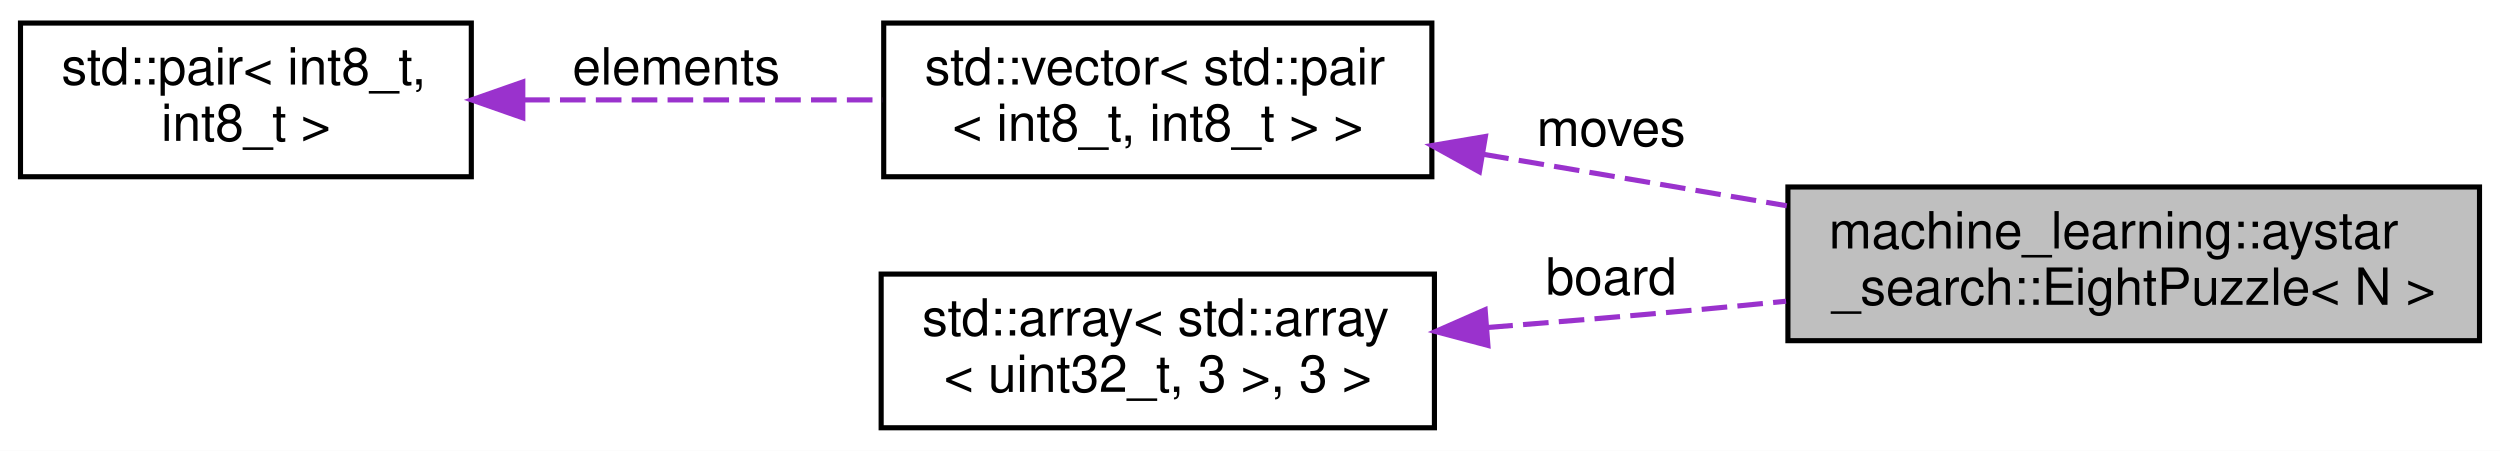
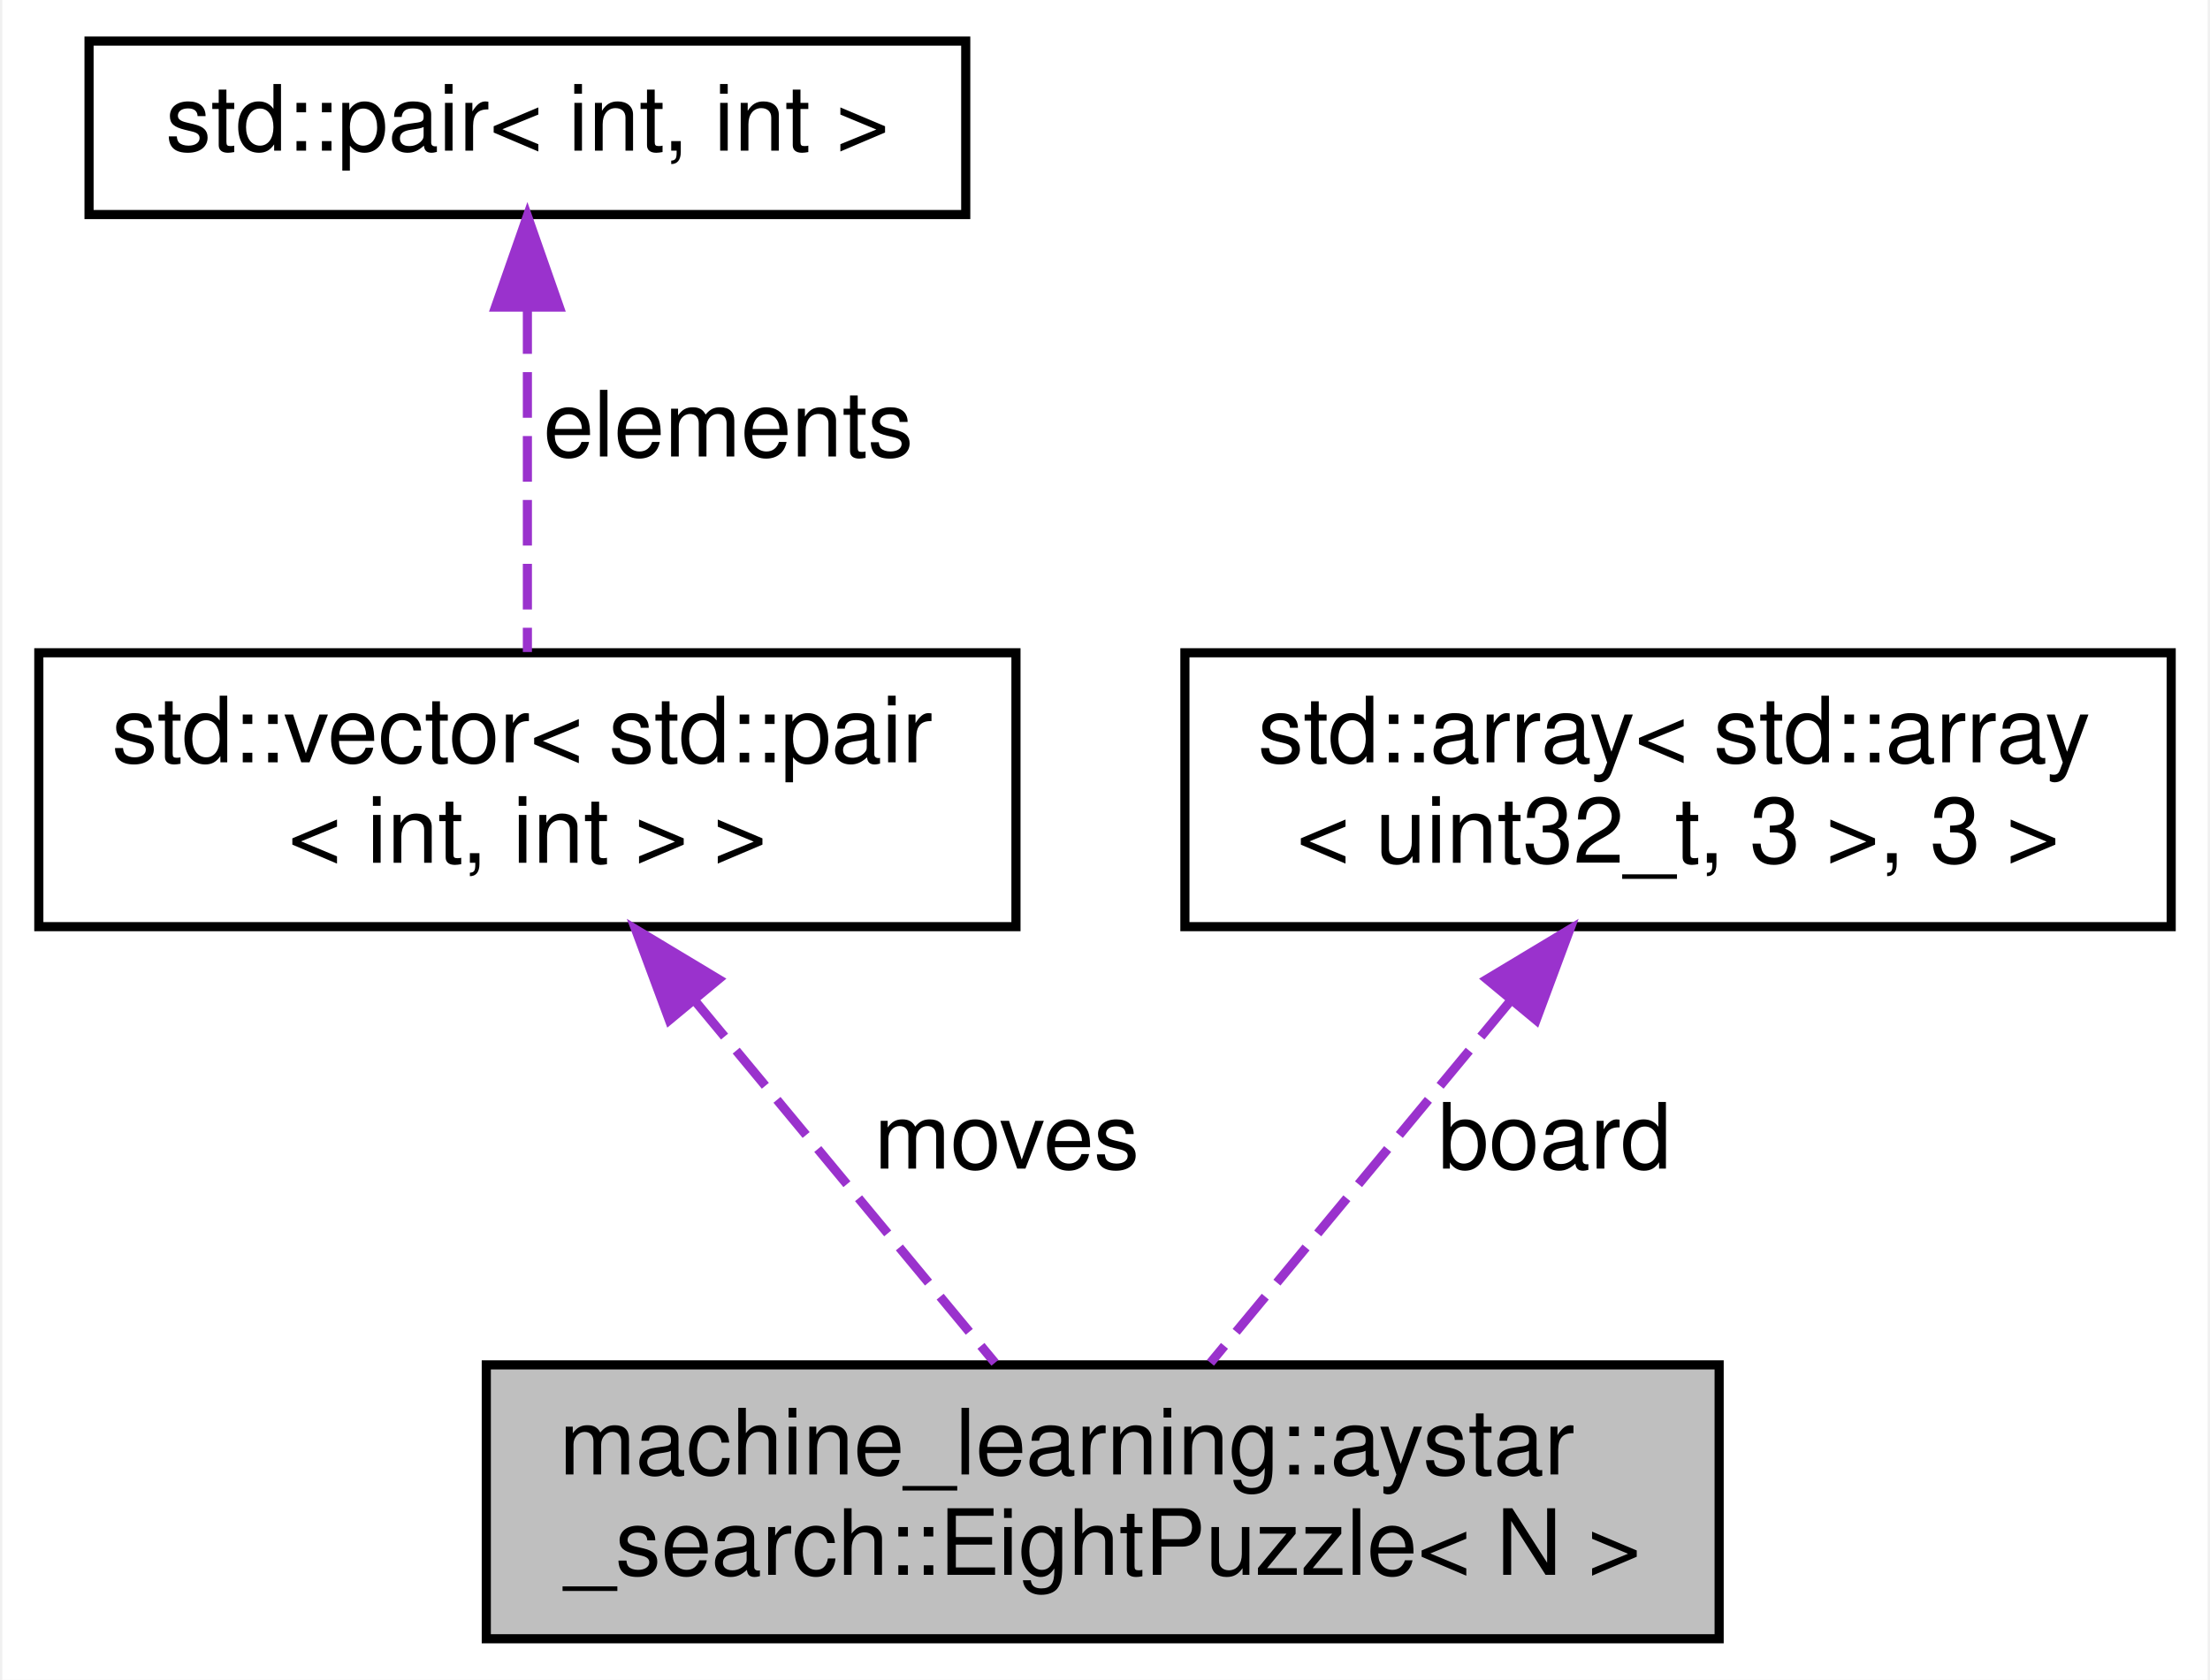
- <svg xmlns="http://www.w3.org/2000/svg" xmlns:xlink="http://www.w3.org/1999/xlink" width="488pt" height="88pt" viewBox="0.00 0.00 488.00 88.00">
-   <g id="graph0" class="graph" transform="scale(1 1) rotate(0) translate(4 84)">
-     <polygon fill="white" stroke="transparent" points="-4,4 -4,-84 484,-84 484,4 -4,4" />
+ <svg xmlns="http://www.w3.org/2000/svg" xmlns:xlink="http://www.w3.org/1999/xlink" width="242pt" height="184pt" viewBox="0.00 0.00 241.50 184.00">
+   <g id="graph0" class="graph" transform="scale(1 1) rotate(0) translate(4 180)">
+     <polygon fill="white" stroke="transparent" points="-4,4 -4,-180 237.5,-180 237.5,4 -4,4" />
    <g id="node1" class="node">
      <g id="a_node1">
        <a xlink:title="A class defining EightPuzzle/15-Puzzle game.">
-           <polygon fill="#bfbfbf" stroke="black" points="345,-17.5 345,-47.5 480,-47.5 480,-17.5 345,-17.5" />
-           <text text-anchor="start" x="353" y="-35.5" font-family="Helvetica,sans-Serif" font-size="10.00">machine_learning::aystar</text>
-           <text text-anchor="middle" x="412.5" y="-24.5" font-family="Helvetica,sans-Serif" font-size="10.00">_search::EightPuzzle&lt; N &gt;</text>
+           <polygon fill="#bfbfbf" stroke="black" points="49,-0.5 49,-30.5 184,-30.5 184,-0.5 49,-0.5" />
+           <text text-anchor="start" x="57" y="-18.5" font-family="Helvetica,sans-Serif" font-size="10.00">machine_learning::aystar</text>
+           <text text-anchor="middle" x="116.5" y="-7.5" font-family="Helvetica,sans-Serif" font-size="10.00">_search::EightPuzzle&lt; N &gt;</text>
        </a>
      </g>
    </g>
    <g id="node2" class="node">
      <g id="a_node2">
        <a target="_blank" xlink:href="http://en.cppreference.com/w/cpp/container/vector.html" xlink:title=" ">
-           <polygon fill="white" stroke="black" points="168.5,-49.5 168.5,-79.5 275.5,-79.5 275.5,-49.5 168.5,-49.5" />
-           <text text-anchor="start" x="176.5" y="-67.5" font-family="Helvetica,sans-Serif" font-size="10.00">std::vector&lt; std::pair</text>
-           <text text-anchor="middle" x="222" y="-56.5" font-family="Helvetica,sans-Serif" font-size="10.00">&lt; int8_t, int8_t &gt; &gt;</text>
+           <polygon fill="white" stroke="black" points="0,-78.5 0,-108.5 107,-108.5 107,-78.5 0,-78.5" />
+           <text text-anchor="start" x="8" y="-96.5" font-family="Helvetica,sans-Serif" font-size="10.00">std::vector&lt; std::pair</text>
+           <text text-anchor="middle" x="53.5" y="-85.5" font-family="Helvetica,sans-Serif" font-size="10.00">&lt; int, int &gt; &gt;</text>
        </a>
      </g>
    </g>
    <g id="edge1" class="edge">
-       <path fill="none" stroke="#9a32cd" stroke-dasharray="5,2" d="M285.55,-53.88C304.56,-50.66 325.51,-47.1 344.78,-43.83" />
-       <polygon fill="#9a32cd" stroke="#9a32cd" points="284.78,-50.46 275.51,-55.59 285.95,-57.36 284.78,-50.46" />
-       <text text-anchor="middle" x="310.5" y="-55.5" font-family="Helvetica,sans-Serif" font-size="10.00"> moves</text>
+       <path fill="none" stroke="#9a32cd" stroke-dasharray="5,2" d="M71.9,-70.31C82.49,-57.53 95.48,-41.86 104.7,-30.73" />
+       <polygon fill="#9a32cd" stroke="#9a32cd" points="69.04,-68.27 65.35,-78.2 74.43,-72.74 69.04,-68.27" />
+       <text text-anchor="middle" x="106" y="-52" font-family="Helvetica,sans-Serif" font-size="10.00"> moves</text>
    </g>
    <g id="node3" class="node">
      <g id="a_node3">
        <a target="_blank" xlink:href="http://en.cppreference.com/w/cpp/utility/pair.html" xlink:title=" ">
-           <polygon fill="white" stroke="black" points="0,-49.5 0,-79.5 88,-79.5 88,-49.5 0,-49.5" />
-           <text text-anchor="start" x="8" y="-67.5" font-family="Helvetica,sans-Serif" font-size="10.00">std::pair&lt; int8_t,</text>
-           <text text-anchor="middle" x="44" y="-56.5" font-family="Helvetica,sans-Serif" font-size="10.00"> int8_t &gt;</text>
+           <polygon fill="white" stroke="black" points="5.5,-156.5 5.5,-175.5 101.5,-175.5 101.5,-156.5 5.5,-156.5" />
+           <text text-anchor="middle" x="53.5" y="-163.5" font-family="Helvetica,sans-Serif" font-size="10.00">std::pair&lt; int, int &gt;</text>
        </a>
      </g>
    </g>
    <g id="edge2" class="edge">
-       <path fill="none" stroke="#9a32cd" stroke-dasharray="5,2" d="M98.31,-64.5C120.51,-64.5 146.21,-64.5 168.34,-64.5" />
-       <polygon fill="#9a32cd" stroke="#9a32cd" points="98.05,-61 88.05,-64.5 98.05,-68 98.05,-61" />
-       <text text-anchor="middle" x="128" y="-67.5" font-family="Helvetica,sans-Serif" font-size="10.00"> elements</text>
+       <path fill="none" stroke="#9a32cd" stroke-dasharray="5,2" d="M53.5,-146.24C53.5,-134.41 53.5,-119.38 53.5,-108.58" />
+       <polygon fill="#9a32cd" stroke="#9a32cd" points="50,-146.36 53.5,-156.36 57,-146.36 50,-146.36" />
+       <text text-anchor="middle" x="75.5" y="-130" font-family="Helvetica,sans-Serif" font-size="10.00"> elements</text>
    </g>
    <g id="node4" class="node">
      <g id="a_node4">
        <a target="_blank" xlink:href="http://en.cppreference.com/w/cpp/container/array.html" xlink:title=" ">
-           <polygon fill="white" stroke="black" points="168,-0.5 168,-30.5 276,-30.5 276,-0.5 168,-0.5" />
-           <text text-anchor="start" x="176" y="-18.5" font-family="Helvetica,sans-Serif" font-size="10.00">std::array&lt; std::array</text>
-           <text text-anchor="middle" x="222" y="-7.5" font-family="Helvetica,sans-Serif" font-size="10.00">&lt; uint32_t, 3 &gt;, 3 &gt;</text>
+           <polygon fill="white" stroke="black" points="125.5,-78.5 125.5,-108.5 233.5,-108.5 233.5,-78.5 125.5,-78.5" />
+           <text text-anchor="start" x="133.5" y="-96.5" font-family="Helvetica,sans-Serif" font-size="10.00">std::array&lt; std::array</text>
+           <text text-anchor="middle" x="179.5" y="-85.5" font-family="Helvetica,sans-Serif" font-size="10.00">&lt; uint32_t, 3 &gt;, 3 &gt;</text>
        </a>
      </g>
    </g>
    <g id="edge3" class="edge">
-       <path fill="none" stroke="#9a32cd" stroke-dasharray="5,2" d="M286.32,-20.07C299.76,-21.13 313.85,-22.29 327,-23.5 332.73,-24.03 338.67,-24.6 344.64,-25.2" />
-       <polygon fill="#9a32cd" stroke="#9a32cd" points="286.44,-16.57 276.2,-19.29 285.9,-23.55 286.44,-16.57" />
-       <text text-anchor="middle" x="310.5" y="-26.5" font-family="Helvetica,sans-Serif" font-size="10.00"> board</text>
+       <path fill="none" stroke="#9a32cd" stroke-dasharray="5,2" d="M161.1,-70.31C150.51,-57.53 137.52,-41.86 128.3,-30.73" />
+       <polygon fill="#9a32cd" stroke="#9a32cd" points="158.57,-72.74 167.65,-78.2 163.96,-68.27 158.57,-72.74" />
+       <text text-anchor="middle" x="166" y="-52" font-family="Helvetica,sans-Serif" font-size="10.00"> board</text>
    </g>
  </g>
</svg>
